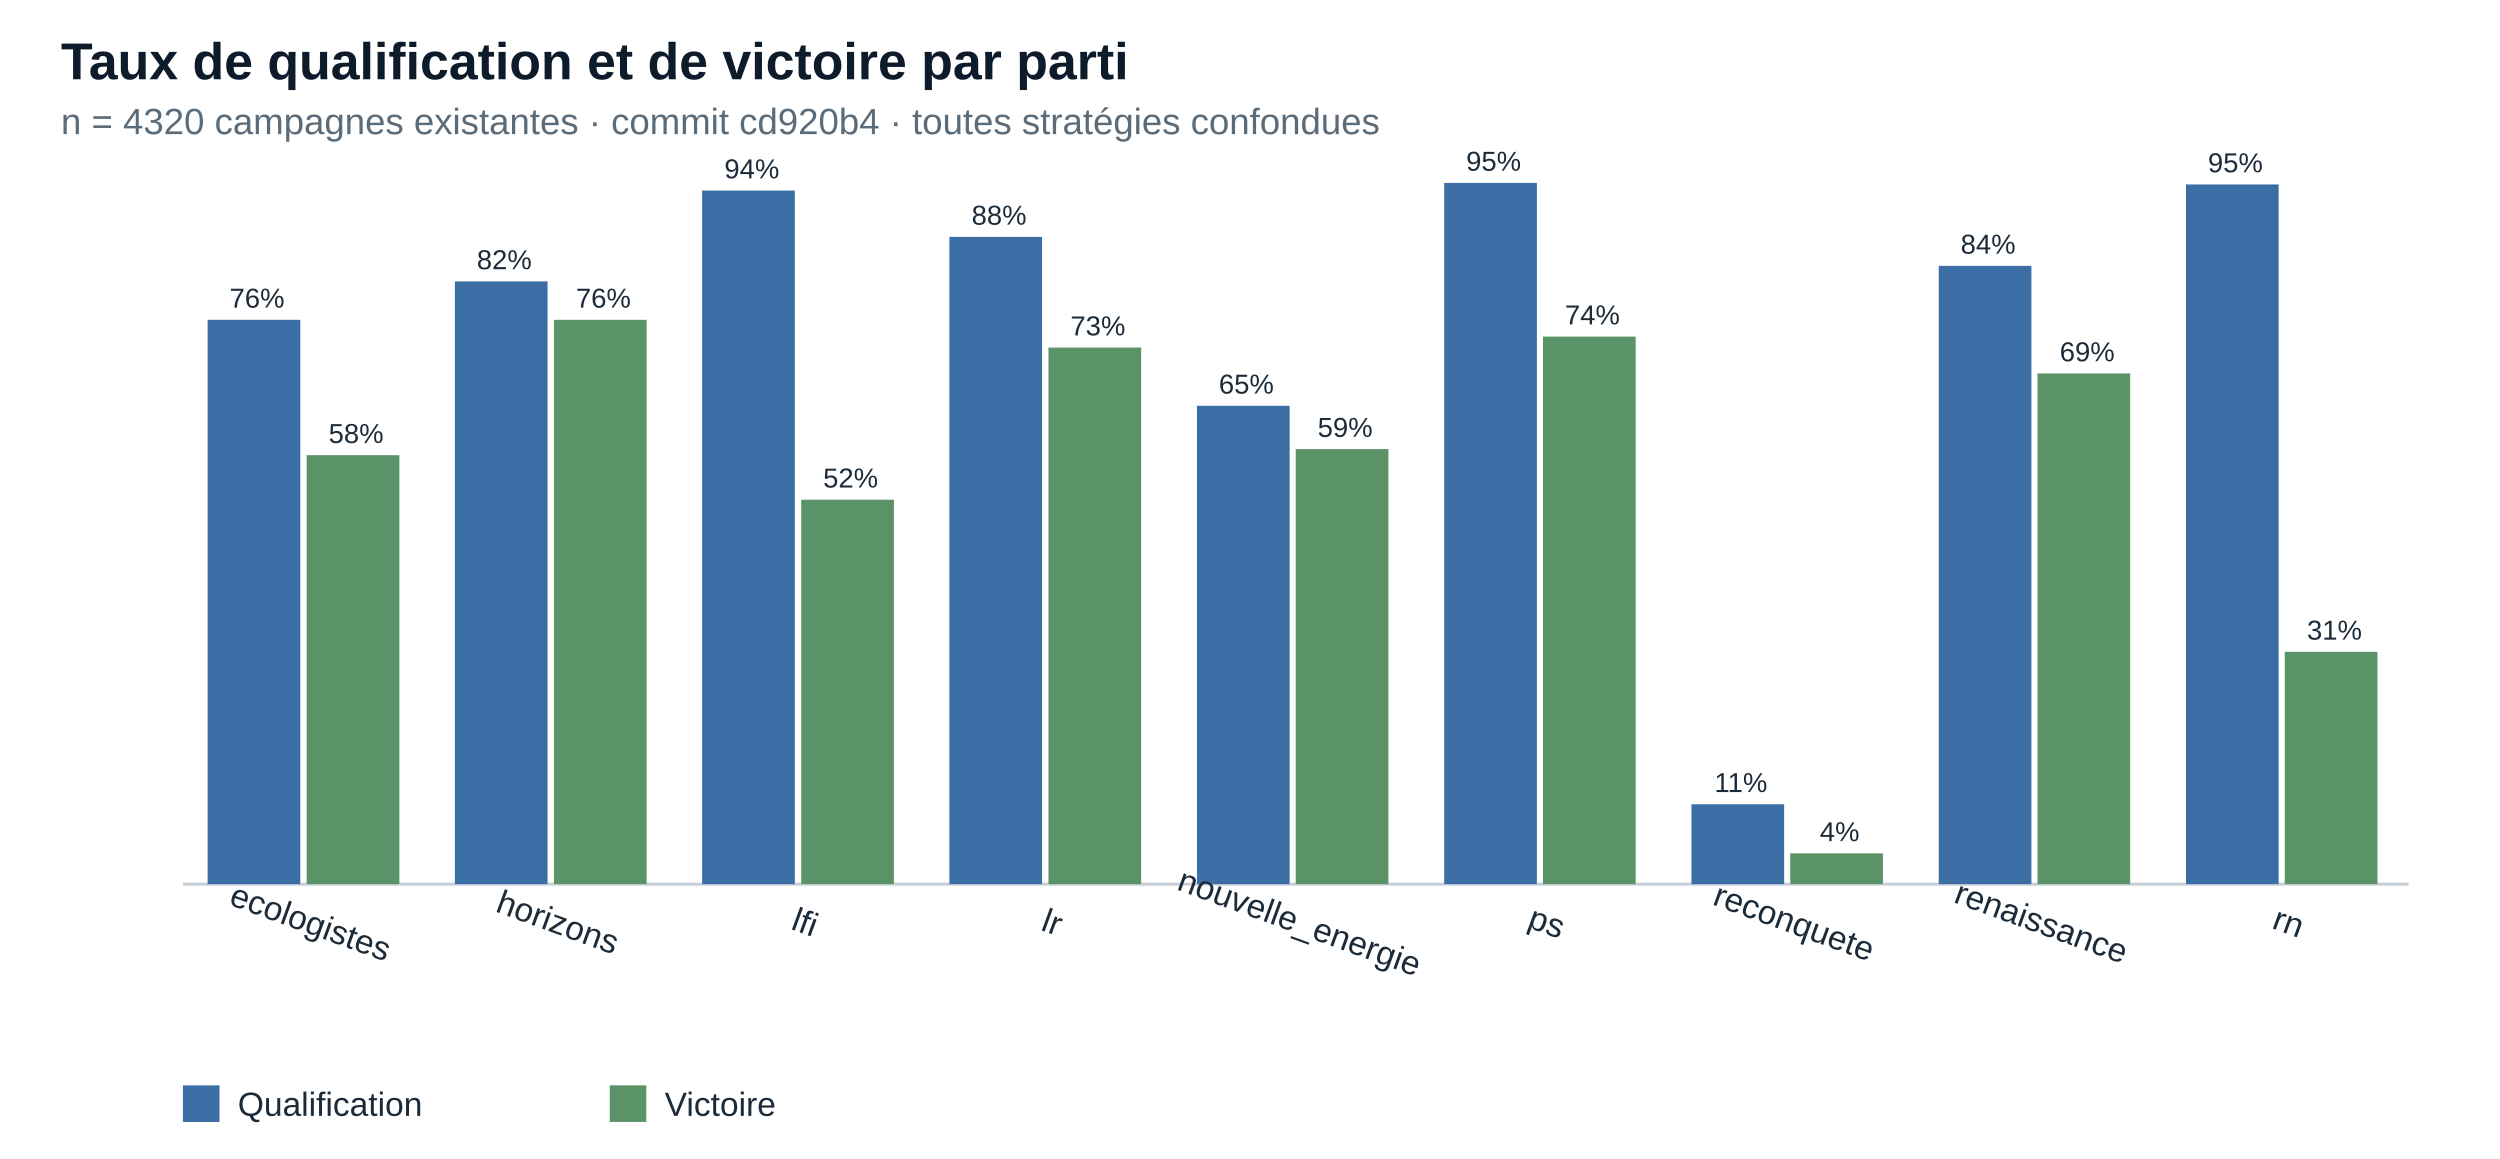
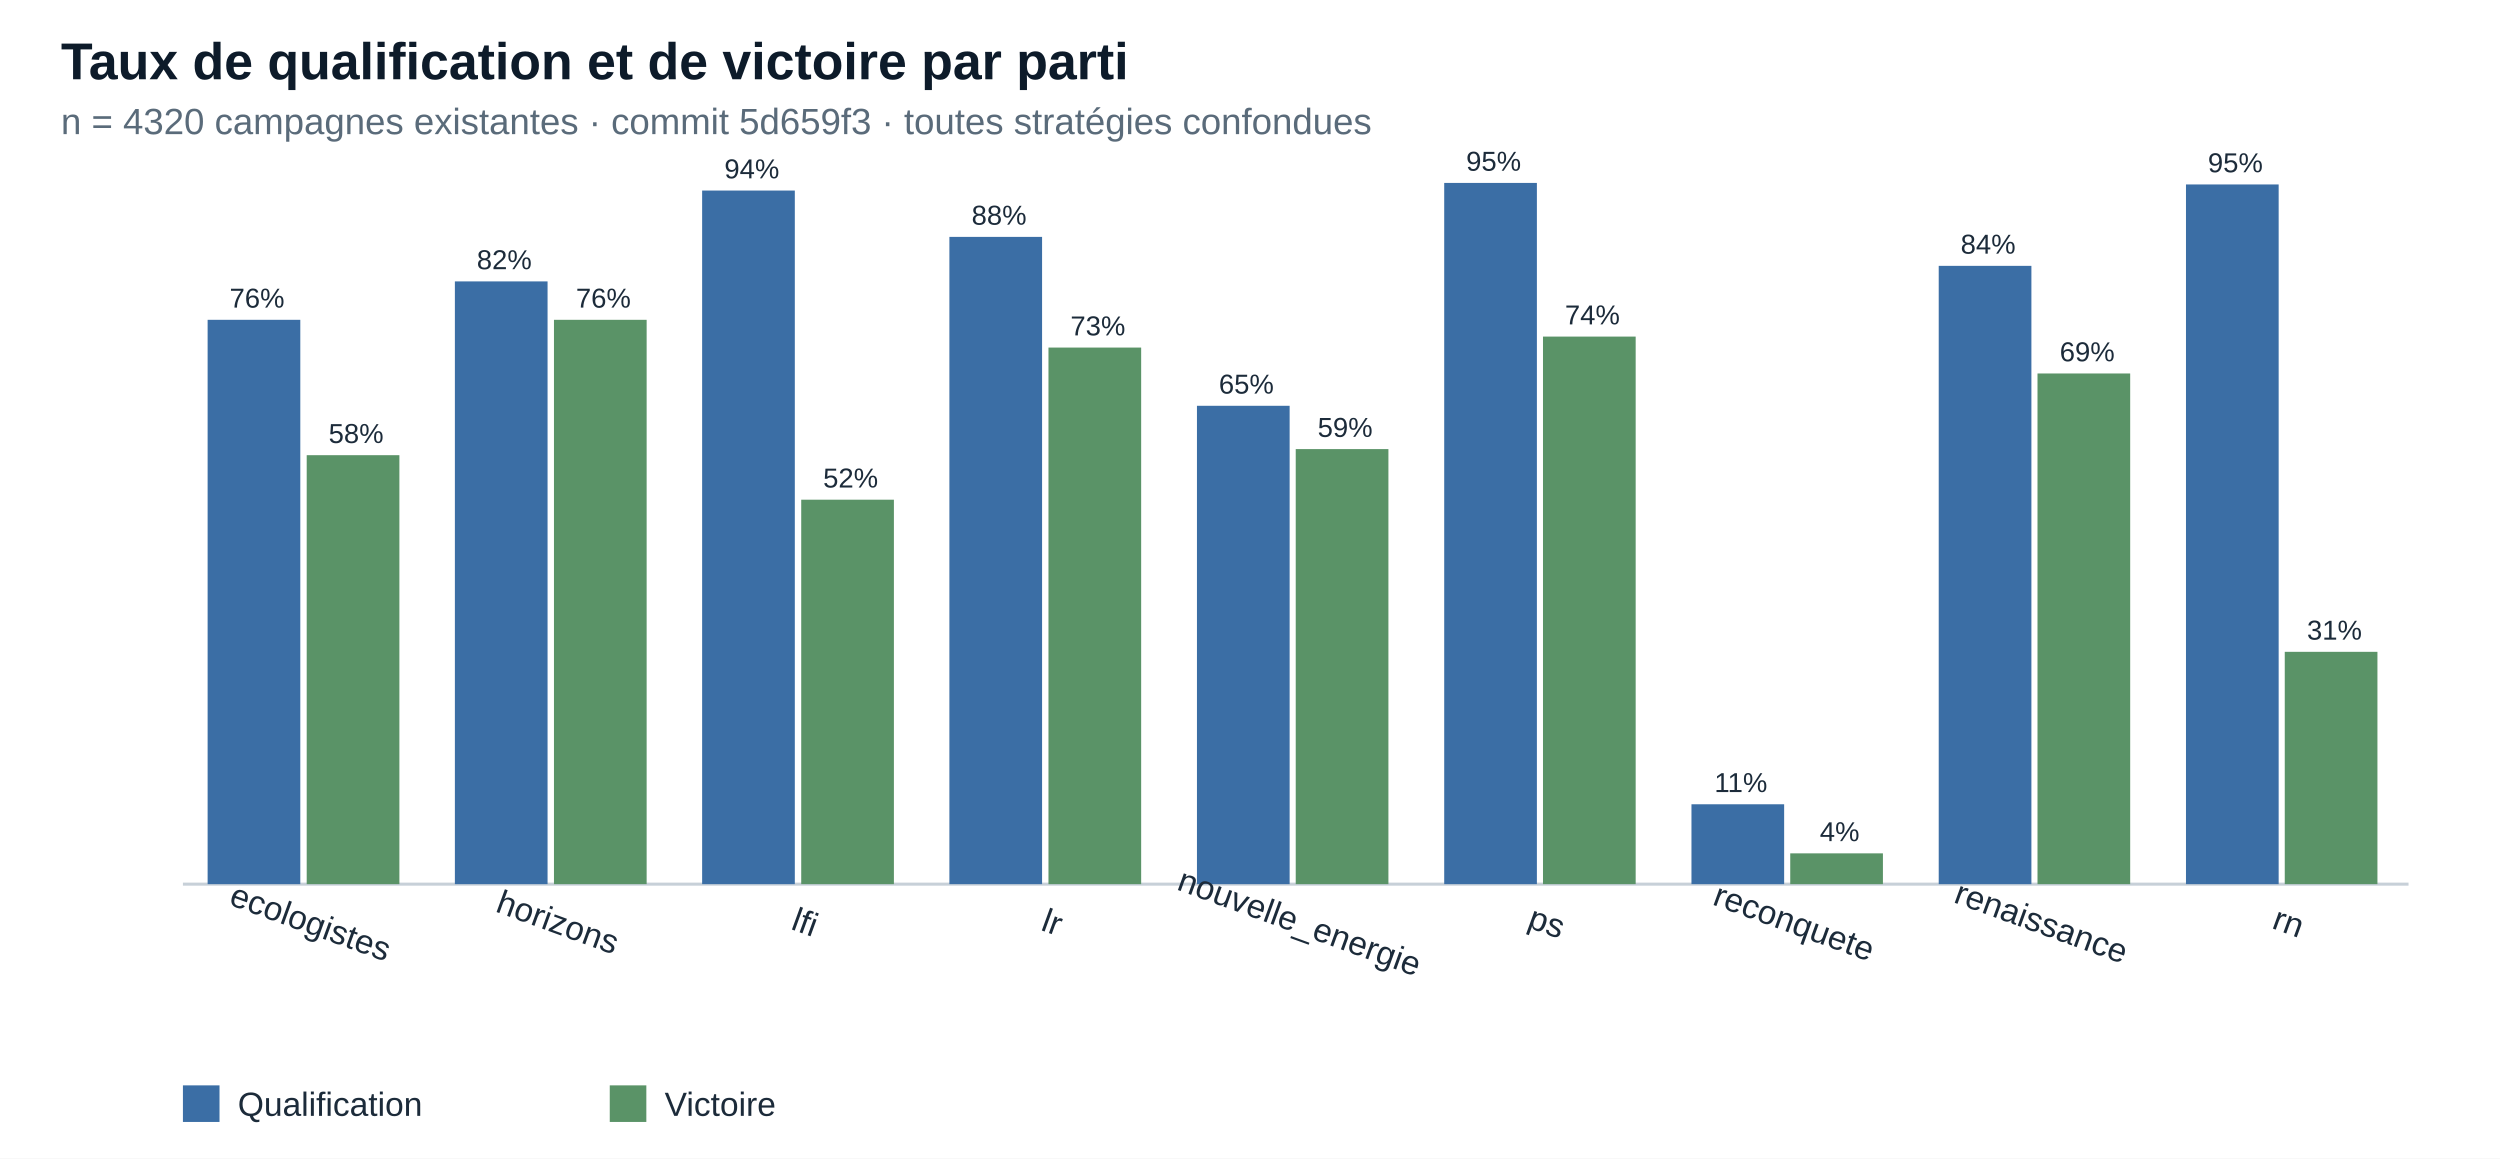
<svg xmlns="http://www.w3.org/2000/svg" width="820" height="380" viewBox="0 0 820 380">
  <rect width="820" height="380" fill="#ffffff" />
  <text x="20" y="26" font-size="17" font-weight="700" fill="#0d1b2a" style="font-family:Arial,Helvetica,sans-serif">Taux de qualification et de victoire par parti</text>
-   <text x="20" y="44" font-size="12" fill="#5a6b7a" style="font-family:Arial,Helvetica,sans-serif">n = 4320 campagnes existantes · commit cd920b4 · toutes stratégies confondues</text>
+   <text x="20" y="44" font-size="12" fill="#5a6b7a" style="font-family:Arial,Helvetica,sans-serif">n = 4320 campagnes existantes · commit 5d659f3 · toutes stratégies confondues</text>
  <line x1="60" y1="290" x2="790" y2="290" stroke="#c7d0d8" />
  <rect x="68.1" y="104.9" width="30.4" height="185.1" fill="#3b6ea5" />
  <text x="84.3" y="100.9" font-size="9" text-anchor="middle" fill="#1c2b3a" style="font-family:Arial,Helvetica,sans-serif">76%</text>
  <rect x="100.6" y="149.3" width="30.4" height="140.7" fill="#5a9367" />
  <text x="116.8" y="145.3" font-size="9" text-anchor="middle" fill="#1c2b3a" style="font-family:Arial,Helvetica,sans-serif">58%</text>
  <text x="100.6" y="306.0" font-size="11" text-anchor="middle" fill="#1c2b3a" style="font-family:Arial,Helvetica,sans-serif" transform="rotate(20 100.6 306.0)">ecologistes</text>
  <rect x="149.2" y="92.3" width="30.4" height="197.7" fill="#3b6ea5" />
  <text x="165.4" y="88.3" font-size="9" text-anchor="middle" fill="#1c2b3a" style="font-family:Arial,Helvetica,sans-serif">82%</text>
  <rect x="181.7" y="104.9" width="30.4" height="185.1" fill="#5a9367" />
  <text x="197.9" y="100.9" font-size="9" text-anchor="middle" fill="#1c2b3a" style="font-family:Arial,Helvetica,sans-serif">76%</text>
  <text x="181.7" y="306.0" font-size="11" text-anchor="middle" fill="#1c2b3a" style="font-family:Arial,Helvetica,sans-serif" transform="rotate(20 181.7 306.0)">horizons</text>
  <rect x="230.3" y="62.5" width="30.4" height="227.5" fill="#3b6ea5" />
  <text x="246.6" y="58.5" font-size="9" text-anchor="middle" fill="#1c2b3a" style="font-family:Arial,Helvetica,sans-serif">94%</text>
  <rect x="262.8" y="163.9" width="30.4" height="126.1" fill="#5a9367" />
  <text x="279.0" y="159.9" font-size="9" text-anchor="middle" fill="#1c2b3a" style="font-family:Arial,Helvetica,sans-serif">52%</text>
  <text x="262.8" y="306.0" font-size="11" text-anchor="middle" fill="#1c2b3a" style="font-family:Arial,Helvetica,sans-serif" transform="rotate(20 262.8 306.0)">lfi</text>
  <rect x="311.4" y="77.7" width="30.4" height="212.3" fill="#3b6ea5" />
  <text x="327.7" y="73.7" font-size="9" text-anchor="middle" fill="#1c2b3a" style="font-family:Arial,Helvetica,sans-serif">88%</text>
  <rect x="343.9" y="114.0" width="30.4" height="176.0" fill="#5a9367" />
  <text x="360.1" y="110.0" font-size="9" text-anchor="middle" fill="#1c2b3a" style="font-family:Arial,Helvetica,sans-serif">73%</text>
  <text x="343.9" y="306.0" font-size="11" text-anchor="middle" fill="#1c2b3a" style="font-family:Arial,Helvetica,sans-serif" transform="rotate(20 343.9 306.0)">lr</text>
  <rect x="392.6" y="133.1" width="30.4" height="156.9" fill="#3b6ea5" />
  <text x="408.8" y="129.1" font-size="9" text-anchor="middle" fill="#1c2b3a" style="font-family:Arial,Helvetica,sans-serif">65%</text>
  <rect x="425.0" y="147.3" width="30.4" height="142.7" fill="#5a9367" />
  <text x="441.2" y="143.3" font-size="9" text-anchor="middle" fill="#1c2b3a" style="font-family:Arial,Helvetica,sans-serif">59%</text>
  <text x="425.0" y="306.0" font-size="11" text-anchor="middle" fill="#1c2b3a" style="font-family:Arial,Helvetica,sans-serif" transform="rotate(20 425.0 306.0)">nouvelle_energie</text>
  <rect x="473.7" y="60.0" width="30.4" height="230.0" fill="#3b6ea5" />
  <text x="489.9" y="56.0" font-size="9" text-anchor="middle" fill="#1c2b3a" style="font-family:Arial,Helvetica,sans-serif">95%</text>
  <rect x="506.1" y="110.4" width="30.4" height="179.6" fill="#5a9367" />
  <text x="522.3" y="106.4" font-size="9" text-anchor="middle" fill="#1c2b3a" style="font-family:Arial,Helvetica,sans-serif">74%</text>
  <text x="506.1" y="306.0" font-size="11" text-anchor="middle" fill="#1c2b3a" style="font-family:Arial,Helvetica,sans-serif" transform="rotate(20 506.1 306.0)">ps</text>
  <rect x="554.8" y="263.8" width="30.4" height="26.2" fill="#3b6ea5" />
  <text x="571.0" y="259.8" font-size="9" text-anchor="middle" fill="#1c2b3a" style="font-family:Arial,Helvetica,sans-serif">11%</text>
  <rect x="587.2" y="279.9" width="30.4" height="10.1" fill="#5a9367" />
  <text x="603.4" y="275.9" font-size="9" text-anchor="middle" fill="#1c2b3a" style="font-family:Arial,Helvetica,sans-serif">4%</text>
  <text x="587.2" y="306.0" font-size="11" text-anchor="middle" fill="#1c2b3a" style="font-family:Arial,Helvetica,sans-serif" transform="rotate(20 587.2 306.0)">reconquete</text>
  <rect x="635.9" y="87.2" width="30.4" height="202.8" fill="#3b6ea5" />
  <text x="652.1" y="83.2" font-size="9" text-anchor="middle" fill="#1c2b3a" style="font-family:Arial,Helvetica,sans-serif">84%</text>
  <rect x="668.3" y="122.5" width="30.4" height="167.5" fill="#5a9367" />
  <text x="684.6" y="118.5" font-size="9" text-anchor="middle" fill="#1c2b3a" style="font-family:Arial,Helvetica,sans-serif">69%</text>
  <text x="668.3" y="306.0" font-size="11" text-anchor="middle" fill="#1c2b3a" style="font-family:Arial,Helvetica,sans-serif" transform="rotate(20 668.3 306.0)">renaissance</text>
  <rect x="717.0" y="60.5" width="30.4" height="229.5" fill="#3b6ea5" />
  <text x="733.2" y="56.5" font-size="9" text-anchor="middle" fill="#1c2b3a" style="font-family:Arial,Helvetica,sans-serif">95%</text>
  <rect x="749.4" y="213.8" width="30.4" height="76.2" fill="#5a9367" />
  <text x="765.7" y="209.8" font-size="9" text-anchor="middle" fill="#1c2b3a" style="font-family:Arial,Helvetica,sans-serif">31%</text>
  <text x="749.4" y="306.0" font-size="11" text-anchor="middle" fill="#1c2b3a" style="font-family:Arial,Helvetica,sans-serif" transform="rotate(20 749.4 306.0)">rn</text>
  <rect x="60" y="356" width="12" height="12" fill="#3b6ea5" />
  <text x="78" y="366" font-size="11" fill="#1c2b3a" style="font-family:Arial,Helvetica,sans-serif">Qualification</text>
  <rect x="200" y="356" width="12" height="12" fill="#5a9367" />
  <text x="218" y="366" font-size="11" fill="#1c2b3a" style="font-family:Arial,Helvetica,sans-serif">Victoire</text>
</svg>
